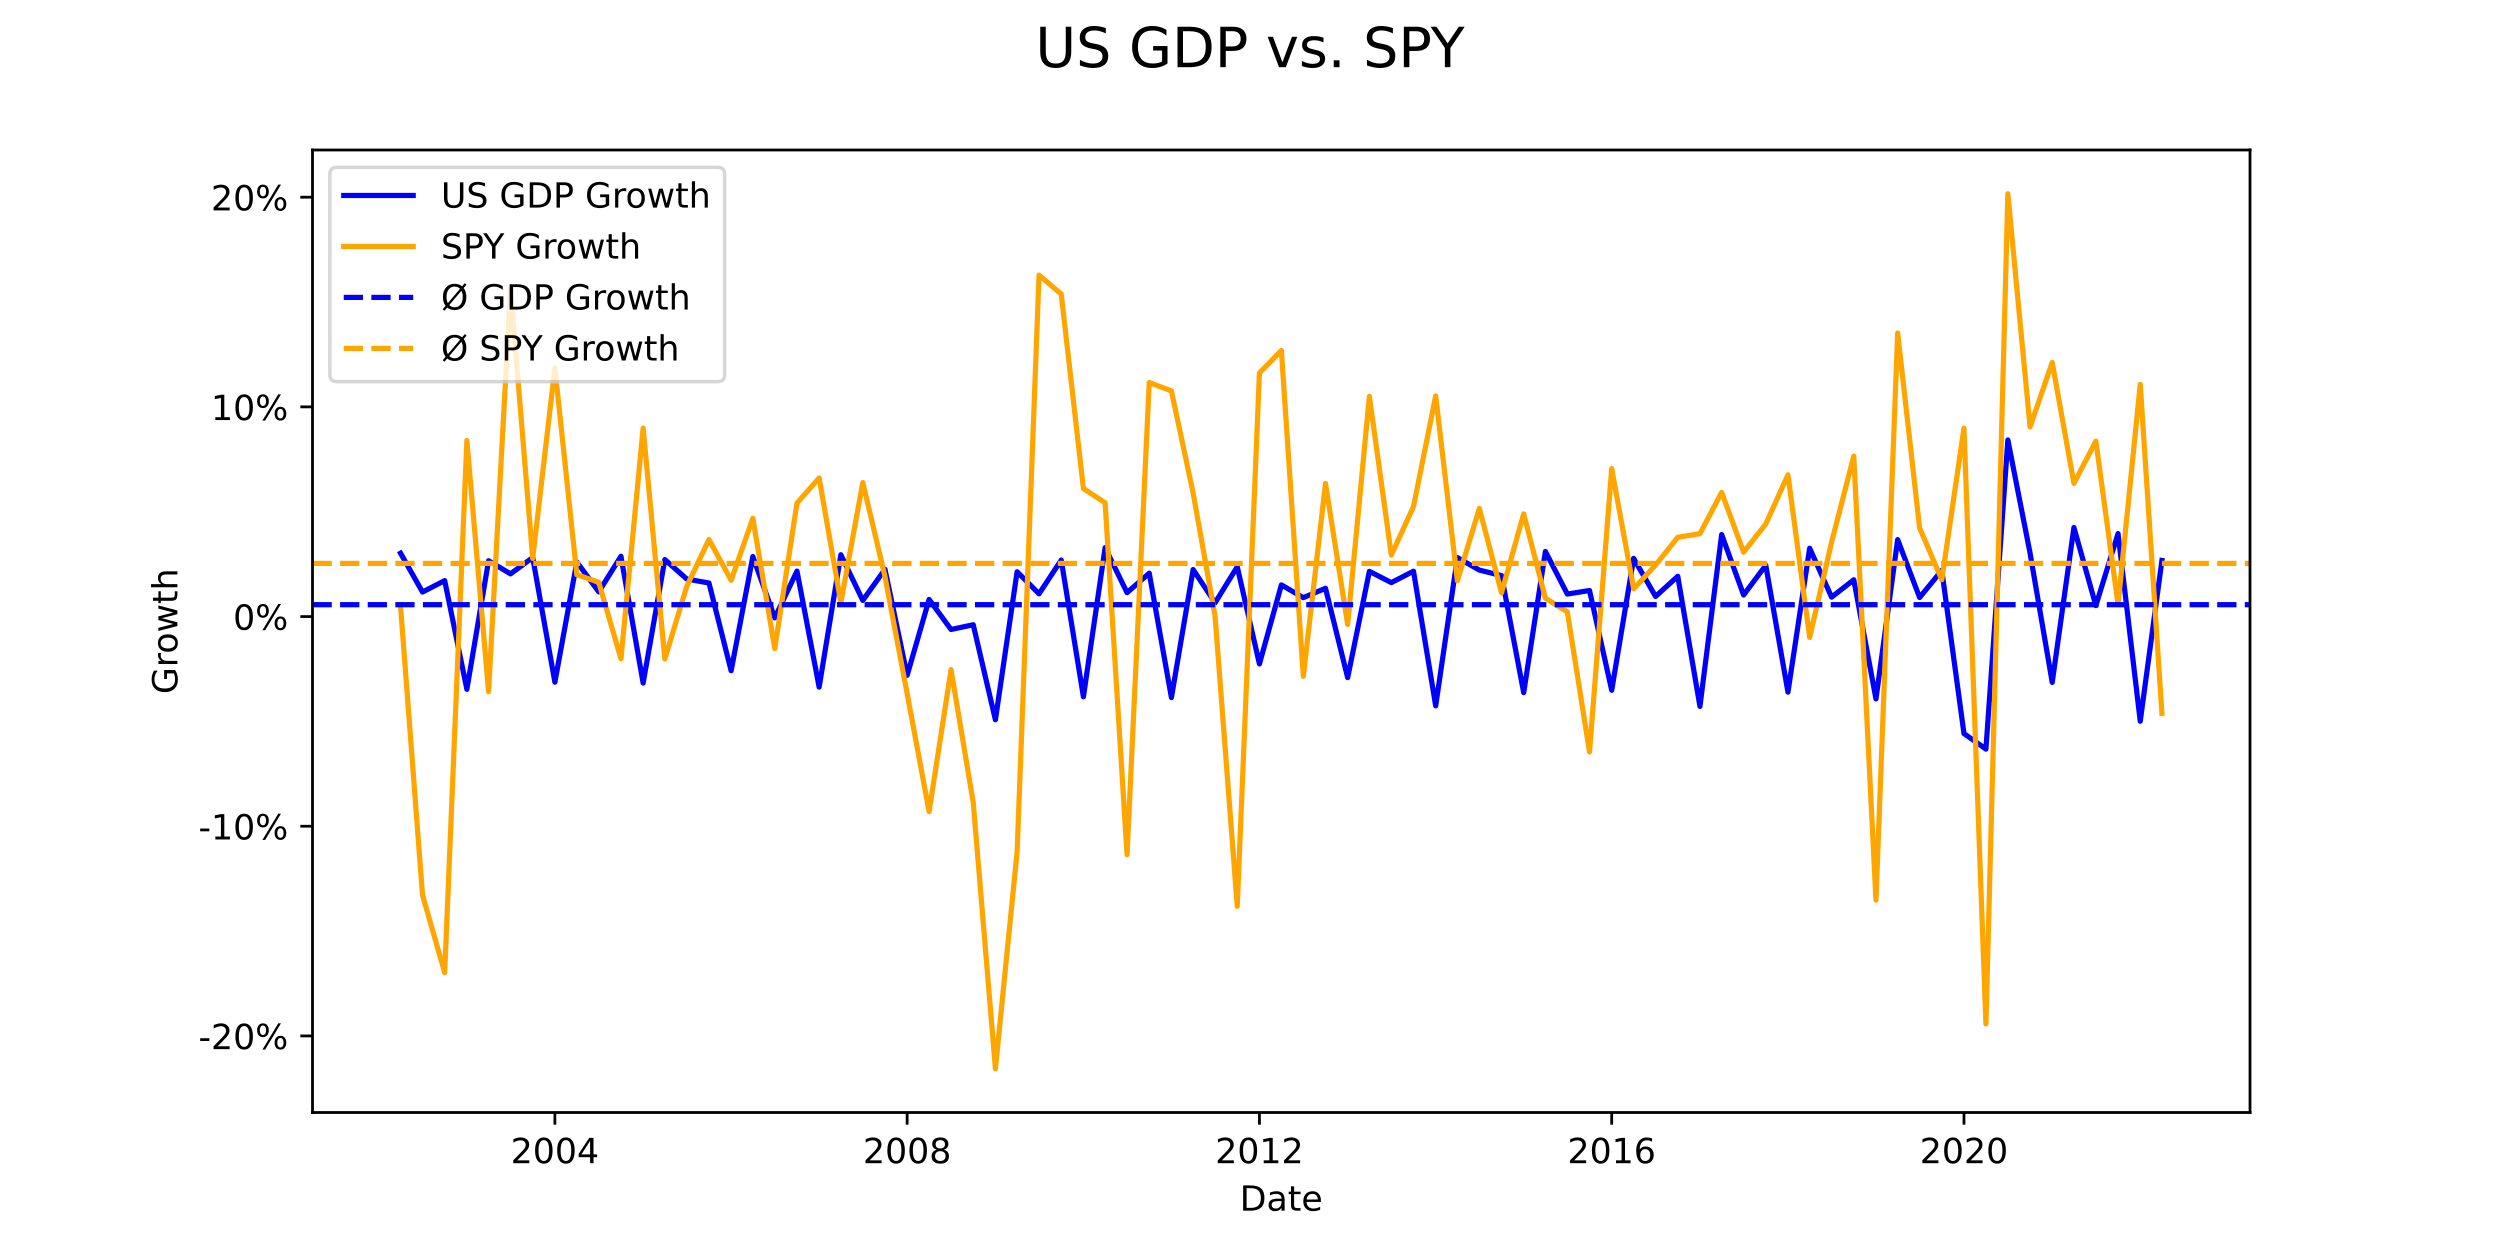
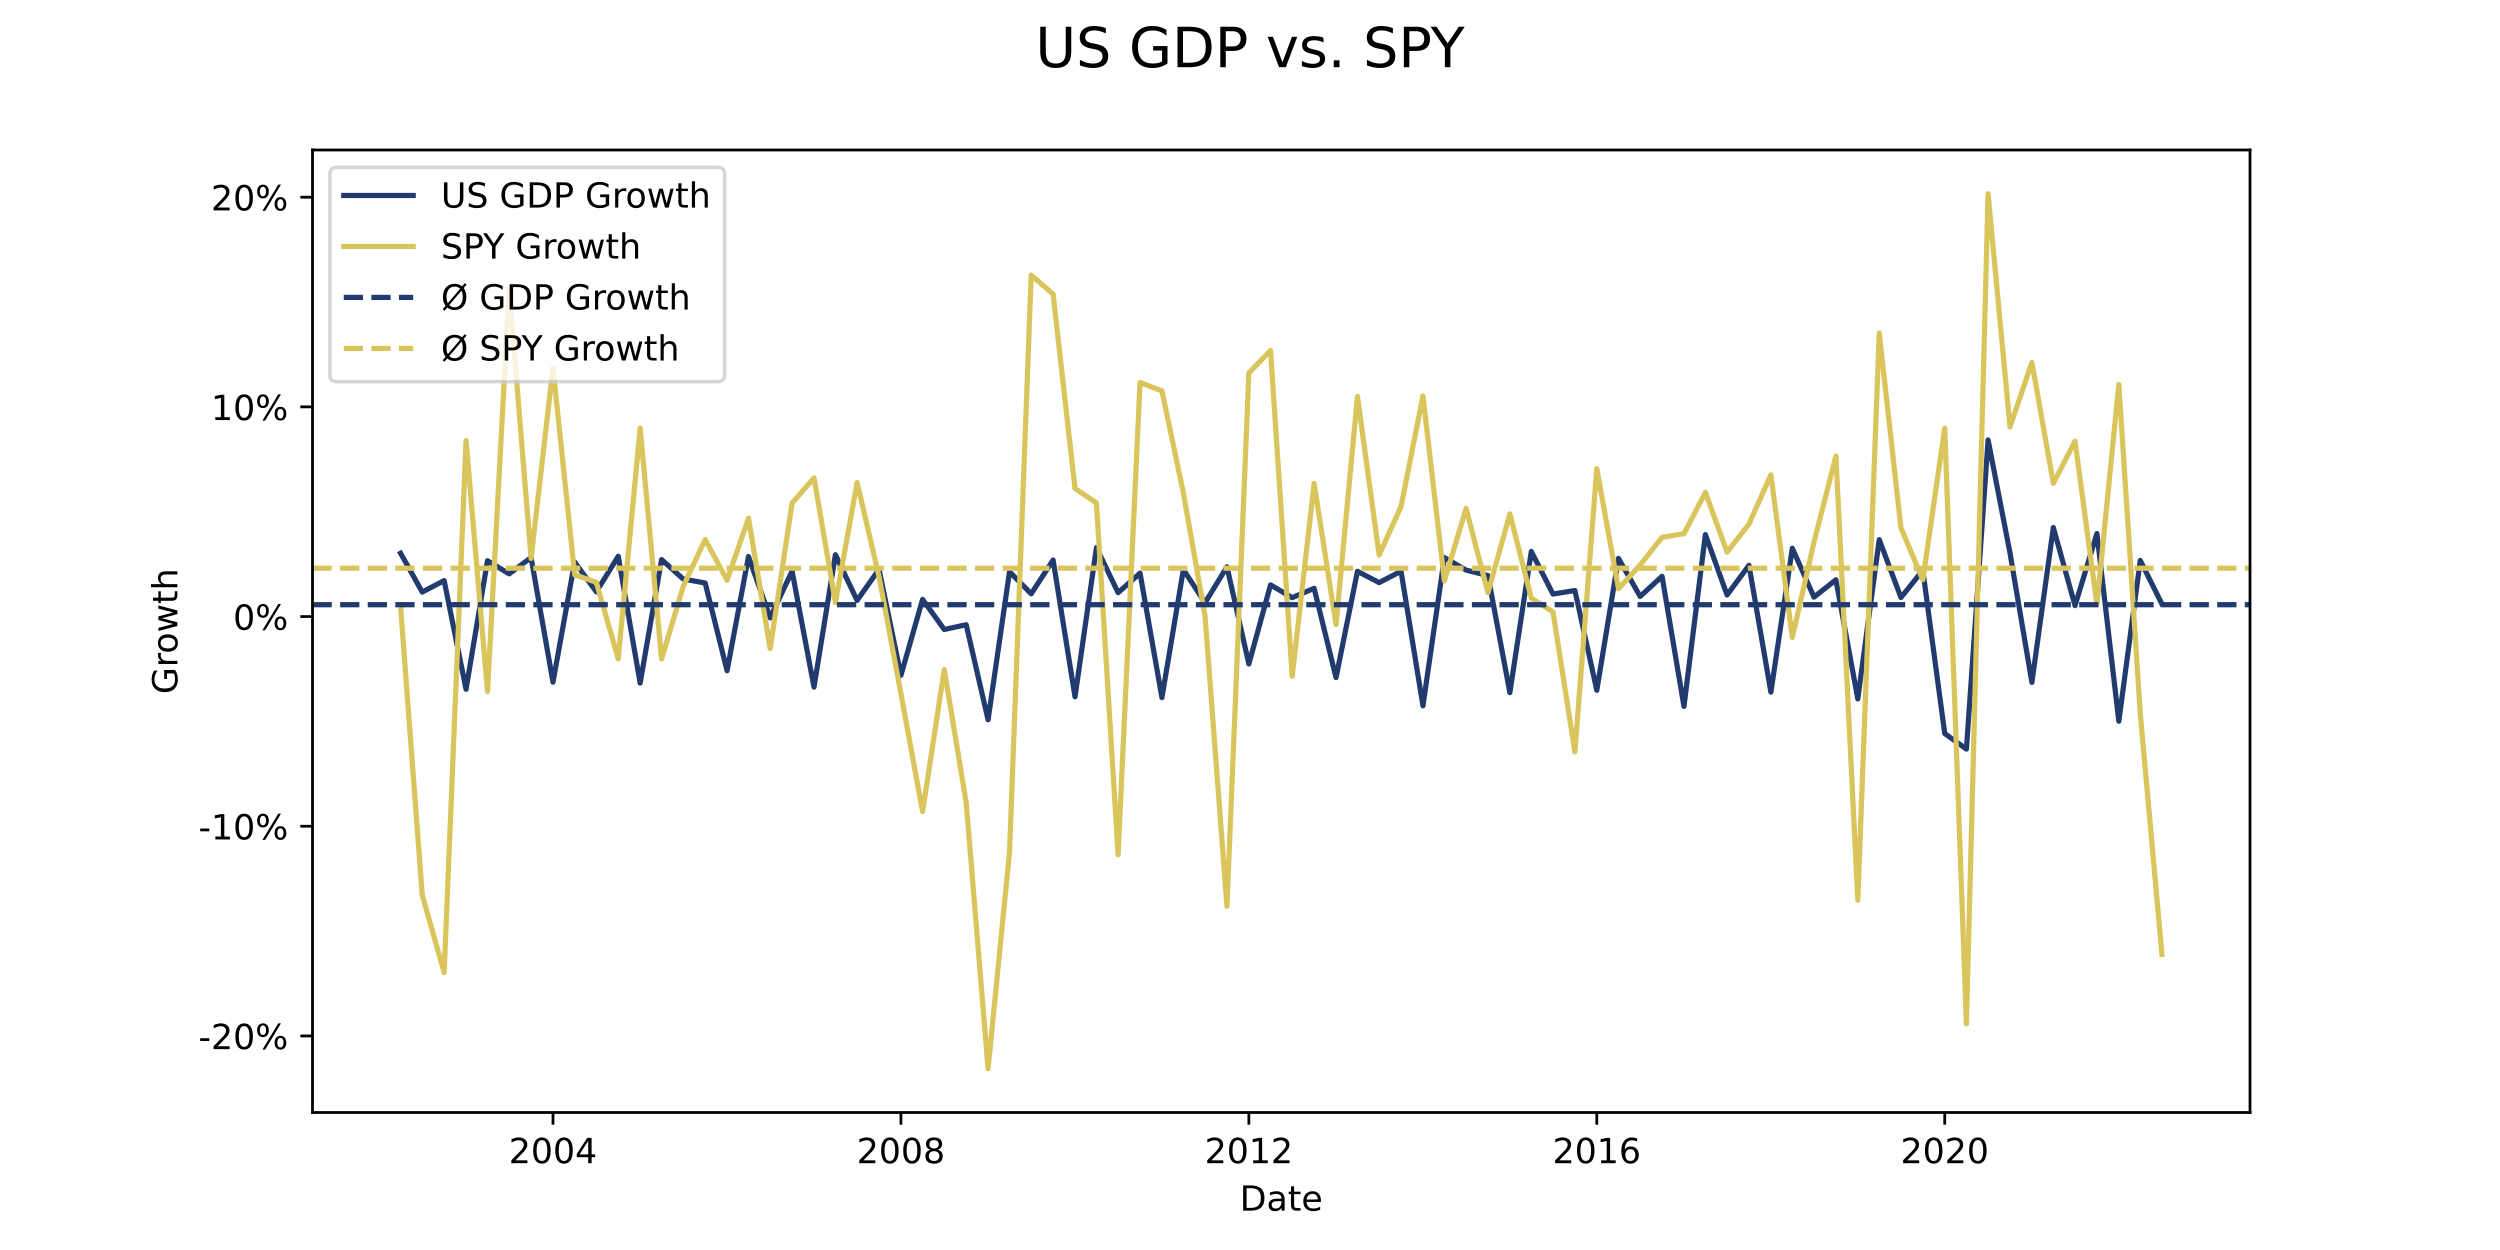
<svg xmlns="http://www.w3.org/2000/svg" xmlns:xlink="http://www.w3.org/1999/xlink" width="720pt" height="360pt" viewBox="0 0 720 360" version="1.1">
  <defs>
    <style type="text/css">*{stroke-linejoin: round; stroke-linecap: butt}</style>
  </defs>
  <g id="figure_1">
    <g id="patch_1">
      <path d="M 0 360  L 720 360  L 720 0  L 0 0  z " style="fill: #ffffff" />
    </g>
    <g id="axes_1">
      <g id="patch_2">
        <path d="M 90 320.4  L 648 320.4  L 648 43.2  L 90 43.2  z " style="fill: #ffffff" />
      </g>
      <g id="matplotlib.axis_1">
        <g id="xtick_1">
          <g id="line2d_1">
            <defs>
-               <path id="m3e62ca839e" d="M 0 0  L 0 3.5  " style="stroke: #000000; stroke-width: 0.8" />
-             </defs>
-             <g>
-               <use xlink:href="#m3e62ca839e" x="159.806" y="320.4" style="stroke: #000000; stroke-width: 0.8" />
+               <path id="m0d37567b00" d="M 0 0  L 0 3.5  " style="stroke: #000000; stroke-width: 0.8" />
+             </defs>
+             <g>
+               <use xlink:href="#m0d37567b00" x="159.26" y="320.4" style="stroke: #000000; stroke-width: 0.8" />
            </g>
          </g>
          <g id="text_1">
-             <g transform="translate(147.0814 334.9984)scale(0.1 -0.1)">
+             <g transform="translate(146.5346 334.9984) scale(0.1 -0.1)">
              <defs>
                <path id="DejaVuSans-32" d="M 1228 531  L 3431 531  L 3431 0  L 469 0  L 469 531  Q 828 903 1448 1529  Q 2069 2156 2228 2338  Q 2531 2678 2651 2914  Q 2772 3150 2772 3378  Q 2772 3750 2511 3984  Q 2250 4219 1831 4219  Q 1534 4219 1204 4116  Q 875 4013 500 3803  L 500 4441  Q 881 4594 1212 4672  Q 1544 4750 1819 4750  Q 2544 4750 2975 4387  Q 3406 4025 3406 3419  Q 3406 3131 3298 2873  Q 3191 2616 2906 2266  Q 2828 2175 2409 1742  Q 1991 1309 1228 531  z " transform="scale(0.015625)" />
                <path id="DejaVuSans-30" d="M 2034 4250  Q 1547 4250 1301 3770  Q 1056 3291 1056 2328  Q 1056 1369 1301 889  Q 1547 409 2034 409  Q 2525 409 2770 889  Q 3016 1369 3016 2328  Q 3016 3291 2770 3770  Q 2525 4250 2034 4250  z M 2034 4750  Q 2819 4750 3233 4129  Q 3647 3509 3647 2328  Q 3647 1150 3233 529  Q 2819 -91 2034 -91  Q 1250 -91 836 529  Q 422 1150 422 2328  Q 422 3509 836 4129  Q 1250 4750 2034 4750  z " transform="scale(0.015625)" />
                <path id="DejaVuSans-34" d="M 2419 4116  L 825 1625  L 2419 1625  L 2419 4116  z M 2253 4666  L 3047 4666  L 3047 1625  L 3713 1625  L 3713 1100  L 3047 1100  L 3047 0  L 2419 0  L 2419 1100  L 313 1100  L 313 1709  L 2253 4666  z " transform="scale(0.015625)" />
              </defs>
              <use xlink:href="#DejaVuSans-32" />
              <use xlink:href="#DejaVuSans-30" x="63.623" />
              <use xlink:href="#DejaVuSans-30" x="127.246" />
              <use xlink:href="#DejaVuSans-34" x="190.869" />
            </g>
          </g>
        </g>
        <g id="xtick_2">
          <g id="line2d_2">
            <g>
-               <use xlink:href="#m3e62ca839e" x="261.261" y="320.4" style="stroke: #000000; stroke-width: 0.8" />
+               <use xlink:href="#m0d37567b00" x="259.466" y="320.4" style="stroke: #000000; stroke-width: 0.8" />
            </g>
          </g>
          <g id="text_2">
-             <g transform="translate(248.536 334.9984)scale(0.1 -0.1)">
+             <g transform="translate(246.7409 334.9984) scale(0.1 -0.1)">
              <defs>
                <path id="DejaVuSans-38" d="M 2034 2216  Q 1584 2216 1326 1975  Q 1069 1734 1069 1313  Q 1069 891 1326 650  Q 1584 409 2034 409  Q 2484 409 2743 651  Q 3003 894 3003 1313  Q 3003 1734 2745 1975  Q 2488 2216 2034 2216  z M 1403 2484  Q 997 2584 770 2862  Q 544 3141 544 3541  Q 544 4100 942 4425  Q 1341 4750 2034 4750  Q 2731 4750 3128 4425  Q 3525 4100 3525 3541  Q 3525 3141 3298 2862  Q 3072 2584 2669 2484  Q 3125 2378 3379 2068  Q 3634 1759 3634 1313  Q 3634 634 3220 271  Q 2806 -91 2034 -91  Q 1263 -91 848 271  Q 434 634 434 1313  Q 434 1759 690 2068  Q 947 2378 1403 2484  z M 1172 3481  Q 1172 3119 1398 2916  Q 1625 2713 2034 2713  Q 2441 2713 2670 2916  Q 2900 3119 2900 3481  Q 2900 3844 2670 4047  Q 2441 4250 2034 4250  Q 1625 4250 1398 4047  Q 1172 3844 1172 3481  z " transform="scale(0.015625)" />
              </defs>
              <use xlink:href="#DejaVuSans-32" />
              <use xlink:href="#DejaVuSans-30" x="63.623" />
              <use xlink:href="#DejaVuSans-30" x="127.246" />
              <use xlink:href="#DejaVuSans-38" x="190.869" />
            </g>
          </g>
        </g>
        <g id="xtick_3">
          <g id="line2d_3">
            <g>
-               <use xlink:href="#m3e62ca839e" x="362.716" y="320.4" style="stroke: #000000; stroke-width: 0.8" />
+               <use xlink:href="#m0d37567b00" x="359.672" y="320.4" style="stroke: #000000; stroke-width: 0.8" />
            </g>
          </g>
          <g id="text_3">
-             <g transform="translate(349.9905 334.9984)scale(0.1 -0.1)">
+             <g transform="translate(346.9471 334.9984) scale(0.1 -0.1)">
              <defs>
                <path id="DejaVuSans-31" d="M 794 531  L 1825 531  L 1825 4091  L 703 3866  L 703 4441  L 1819 4666  L 2450 4666  L 2450 531  L 3481 531  L 3481 0  L 794 0  L 794 531  z " transform="scale(0.015625)" />
              </defs>
              <use xlink:href="#DejaVuSans-32" />
              <use xlink:href="#DejaVuSans-30" x="63.623" />
              <use xlink:href="#DejaVuSans-31" x="127.246" />
              <use xlink:href="#DejaVuSans-32" x="190.869" />
            </g>
          </g>
        </g>
        <g id="xtick_4">
          <g id="line2d_4">
            <g>
-               <use xlink:href="#m3e62ca839e" x="464.17" y="320.4" style="stroke: #000000; stroke-width: 0.8" />
+               <use xlink:href="#m0d37567b00" x="459.878" y="320.4" style="stroke: #000000; stroke-width: 0.8" />
            </g>
          </g>
          <g id="text_4">
-             <g transform="translate(451.4451 334.9984)scale(0.1 -0.1)">
+             <g transform="translate(447.1534 334.9984) scale(0.1 -0.1)">
              <defs>
                <path id="DejaVuSans-36" d="M 2113 2584  Q 1688 2584 1439 2293  Q 1191 2003 1191 1497  Q 1191 994 1439 701  Q 1688 409 2113 409  Q 2538 409 2786 701  Q 3034 994 3034 1497  Q 3034 2003 2786 2293  Q 2538 2584 2113 2584  z M 3366 4563  L 3366 3988  Q 3128 4100 2886 4159  Q 2644 4219 2406 4219  Q 1781 4219 1451 3797  Q 1122 3375 1075 2522  Q 1259 2794 1537 2939  Q 1816 3084 2150 3084  Q 2853 3084 3261 2657  Q 3669 2231 3669 1497  Q 3669 778 3244 343  Q 2819 -91 2113 -91  Q 1303 -91 875 529  Q 447 1150 447 2328  Q 447 3434 972 4092  Q 1497 4750 2381 4750  Q 2619 4750 2861 4703  Q 3103 4656 3366 4563  z " transform="scale(0.015625)" />
              </defs>
              <use xlink:href="#DejaVuSans-32" />
              <use xlink:href="#DejaVuSans-30" x="63.623" />
              <use xlink:href="#DejaVuSans-31" x="127.246" />
              <use xlink:href="#DejaVuSans-36" x="190.869" />
            </g>
          </g>
        </g>
        <g id="xtick_5">
          <g id="line2d_5">
            <g>
-               <use xlink:href="#m3e62ca839e" x="565.625" y="320.4" style="stroke: #000000; stroke-width: 0.8" />
+               <use xlink:href="#m0d37567b00" x="560.085" y="320.4" style="stroke: #000000; stroke-width: 0.8" />
            </g>
          </g>
          <g id="text_5">
-             <g transform="translate(552.8996 334.9984)scale(0.1 -0.1)">
+             <g transform="translate(547.3596 334.9984) scale(0.1 -0.1)">
              <use xlink:href="#DejaVuSans-32" />
              <use xlink:href="#DejaVuSans-30" x="63.623" />
              <use xlink:href="#DejaVuSans-32" x="127.246" />
              <use xlink:href="#DejaVuSans-30" x="190.869" />
            </g>
          </g>
        </g>
        <g id="text_6">
-           <g transform="translate(357.0492 348.6766)scale(0.1 -0.1)">
+           <g transform="translate(357.0492 348.6766) scale(0.1 -0.1)">
            <defs>
              <path id="DejaVuSans-44" d="M 1259 4147  L 1259 519  L 2022 519  Q 2988 519 3436 956  Q 3884 1394 3884 2338  Q 3884 3275 3436 3711  Q 2988 4147 2022 4147  L 1259 4147  z M 628 4666  L 1925 4666  Q 3281 4666 3915 4102  Q 4550 3538 4550 2338  Q 4550 1131 3912 565  Q 3275 0 1925 0  L 628 0  L 628 4666  z " transform="scale(0.015625)" />
              <path id="DejaVuSans-61" d="M 2194 1759  Q 1497 1759 1228 1600  Q 959 1441 959 1056  Q 959 750 1161 570  Q 1363 391 1709 391  Q 2188 391 2477 730  Q 2766 1069 2766 1631  L 2766 1759  L 2194 1759  z M 3341 1997  L 3341 0  L 2766 0  L 2766 531  Q 2569 213 2275 61  Q 1981 -91 1556 -91  Q 1019 -91 701 211  Q 384 513 384 1019  Q 384 1609 779 1909  Q 1175 2209 1959 2209  L 2766 2209  L 2766 2266  Q 2766 2663 2505 2880  Q 2244 3097 1772 3097  Q 1472 3097 1187 3025  Q 903 2953 641 2809  L 641 3341  Q 956 3463 1253 3523  Q 1550 3584 1831 3584  Q 2591 3584 2966 3190  Q 3341 2797 3341 1997  z " transform="scale(0.015625)" />
              <path id="DejaVuSans-74" d="M 1172 4494  L 1172 3500  L 2356 3500  L 2356 3053  L 1172 3053  L 1172 1153  Q 1172 725 1289 603  Q 1406 481 1766 481  L 2356 481  L 2356 0  L 1766 0  Q 1100 0 847 248  Q 594 497 594 1153  L 594 3053  L 172 3053  L 172 3500  L 594 3500  L 594 4494  L 1172 4494  z " transform="scale(0.015625)" />
              <path id="DejaVuSans-65" d="M 3597 1894  L 3597 1613  L 953 1613  Q 991 1019 1311 708  Q 1631 397 2203 397  Q 2534 397 2845 478  Q 3156 559 3463 722  L 3463 178  Q 3153 47 2828 -22  Q 2503 -91 2169 -91  Q 1331 -91 842 396  Q 353 884 353 1716  Q 353 2575 817 3079  Q 1281 3584 2069 3584  Q 2775 3584 3186 3129  Q 3597 2675 3597 1894  z M 3022 2063  Q 3016 2534 2758 2815  Q 2500 3097 2075 3097  Q 1594 3097 1305 2825  Q 1016 2553 972 2059  L 3022 2063  z " transform="scale(0.015625)" />
            </defs>
            <use xlink:href="#DejaVuSans-44" />
            <use xlink:href="#DejaVuSans-61" x="77.002" />
            <use xlink:href="#DejaVuSans-74" x="138.281" />
            <use xlink:href="#DejaVuSans-65" x="177.49" />
          </g>
        </g>
      </g>
      <g id="matplotlib.axis_2">
        <g id="ytick_1">
          <g id="line2d_6">
            <defs>
-               <path id="m38d4479304" d="M 0 0  L -3.5 0  " style="stroke: #000000; stroke-width: 0.8" />
-             </defs>
-             <g>
-               <use xlink:href="#m38d4479304" x="90" y="298.345" style="stroke: #000000; stroke-width: 0.8" />
+               <path id="m754823e26a" d="M 0 0  L -3.5 0  " style="stroke: #000000; stroke-width: 0.8" />
+             </defs>
+             <g>
+               <use xlink:href="#m754823e26a" x="90" y="298.345" style="stroke: #000000; stroke-width: 0.8" />
            </g>
          </g>
          <g id="text_7">
-             <g transform="translate(57.16562 302.1447)scale(0.1 -0.1)">
+             <g transform="translate(57.16562 302.1447) scale(0.1 -0.1)">
              <defs>
                <path id="DejaVuSans-2d" d="M 313 2009  L 1997 2009  L 1997 1497  L 313 1497  L 313 2009  z " transform="scale(0.015625)" />
                <path id="DejaVuSans-25" d="M 4653 2053  Q 4381 2053 4226 1822  Q 4072 1591 4072 1178  Q 4072 772 4226 539  Q 4381 306 4653 306  Q 4919 306 5073 539  Q 5228 772 5228 1178  Q 5228 1588 5073 1820  Q 4919 2053 4653 2053  z M 4653 2450  Q 5147 2450 5437 2106  Q 5728 1763 5728 1178  Q 5728 594 5436 251  Q 5144 -91 4653 -91  Q 4153 -91 3862 251  Q 3572 594 3572 1178  Q 3572 1766 3864 2108  Q 4156 2450 4653 2450  z M 1428 4353  Q 1159 4353 1004 4120  Q 850 3888 850 3481  Q 850 3069 1003 2837  Q 1156 2606 1428 2606  Q 1700 2606 1854 2837  Q 2009 3069 2009 3481  Q 2009 3884 1853 4118  Q 1697 4353 1428 4353  z M 4250 4750  L 4750 4750  L 1831 -91  L 1331 -91  L 4250 4750  z M 1428 4750  Q 1922 4750 2215 4408  Q 2509 4066 2509 3481  Q 2509 2891 2217 2550  Q 1925 2209 1428 2209  Q 931 2209 642 2551  Q 353 2894 353 3481  Q 353 4063 643 4406  Q 934 4750 1428 4750  z " transform="scale(0.015625)" />
              </defs>
              <use xlink:href="#DejaVuSans-2d" />
              <use xlink:href="#DejaVuSans-32" x="36.084" />
              <use xlink:href="#DejaVuSans-30" x="99.707" />
              <use xlink:href="#DejaVuSans-25" x="163.33" />
            </g>
          </g>
        </g>
        <g id="ytick_2">
          <g id="line2d_7">
            <g>
-               <use xlink:href="#m38d4479304" x="90" y="237.958" style="stroke: #000000; stroke-width: 0.8" />
+               <use xlink:href="#m754823e26a" x="90" y="237.958" style="stroke: #000000; stroke-width: 0.8" />
            </g>
          </g>
          <g id="text_8">
-             <g transform="translate(57.16562 241.7572)scale(0.1 -0.1)">
+             <g transform="translate(57.16562 241.7572) scale(0.1 -0.1)">
              <use xlink:href="#DejaVuSans-2d" />
              <use xlink:href="#DejaVuSans-31" x="36.084" />
              <use xlink:href="#DejaVuSans-30" x="99.707" />
              <use xlink:href="#DejaVuSans-25" x="163.33" />
            </g>
          </g>
        </g>
        <g id="ytick_3">
          <g id="line2d_8">
            <g>
-               <use xlink:href="#m38d4479304" x="90" y="177.571" style="stroke: #000000; stroke-width: 0.8" />
+               <use xlink:href="#m754823e26a" x="90" y="177.571" style="stroke: #000000; stroke-width: 0.8" />
            </g>
          </g>
          <g id="text_9">
-             <g transform="translate(67.13594 181.3698)scale(0.1 -0.1)">
+             <g transform="translate(67.13594 181.3698) scale(0.1 -0.1)">
              <use xlink:href="#DejaVuSans-30" />
              <use xlink:href="#DejaVuSans-25" x="63.623" />
            </g>
          </g>
        </g>
        <g id="ytick_4">
          <g id="line2d_9">
            <g>
-               <use xlink:href="#m38d4479304" x="90" y="117.183" style="stroke: #000000; stroke-width: 0.8" />
+               <use xlink:href="#m754823e26a" x="90" y="117.183" style="stroke: #000000; stroke-width: 0.8" />
            </g>
          </g>
          <g id="text_10">
-             <g transform="translate(60.77344 120.9824)scale(0.1 -0.1)">
+             <g transform="translate(60.77344 120.9823) scale(0.1 -0.1)">
              <use xlink:href="#DejaVuSans-31" />
              <use xlink:href="#DejaVuSans-30" x="63.623" />
              <use xlink:href="#DejaVuSans-25" x="127.246" />
            </g>
          </g>
        </g>
        <g id="ytick_5">
          <g id="line2d_10">
            <g>
-               <use xlink:href="#m38d4479304" x="90" y="56.796" style="stroke: #000000; stroke-width: 0.8" />
+               <use xlink:href="#m754823e26a" x="90" y="56.796" style="stroke: #000000; stroke-width: 0.8" />
            </g>
          </g>
          <g id="text_11">
-             <g transform="translate(60.77344 60.59494)scale(0.1 -0.1)">
+             <g transform="translate(60.77344 60.59487) scale(0.1 -0.1)">
              <use xlink:href="#DejaVuSans-32" />
              <use xlink:href="#DejaVuSans-30" x="63.623" />
              <use xlink:href="#DejaVuSans-25" x="127.246" />
            </g>
          </g>
        </g>
        <g id="text_12">
-           <g transform="translate(51.08594 199.8945)rotate(-90)scale(0.1 -0.1)">
+           <g transform="translate(51.08594 199.8945) rotate(-90) scale(0.1 -0.1)">
            <defs>
              <path id="DejaVuSans-47" d="M 3809 666  L 3809 1919  L 2778 1919  L 2778 2438  L 4434 2438  L 4434 434  Q 4069 175 3628 42  Q 3188 -91 2688 -91  Q 1594 -91 976 548  Q 359 1188 359 2328  Q 359 3472 976 4111  Q 1594 4750 2688 4750  Q 3144 4750 3555 4637  Q 3966 4525 4313 4306  L 4313 3634  Q 3963 3931 3569 4081  Q 3175 4231 2741 4231  Q 1884 4231 1454 3753  Q 1025 3275 1025 2328  Q 1025 1384 1454 906  Q 1884 428 2741 428  Q 3075 428 3337 486  Q 3600 544 3809 666  z " transform="scale(0.015625)" />
              <path id="DejaVuSans-72" d="M 2631 2963  Q 2534 3019 2420 3045  Q 2306 3072 2169 3072  Q 1681 3072 1420 2755  Q 1159 2438 1159 1844  L 1159 0  L 581 0  L 581 3500  L 1159 3500  L 1159 2956  Q 1341 3275 1631 3429  Q 1922 3584 2338 3584  Q 2397 3584 2469 3576  Q 2541 3569 2628 3553  L 2631 2963  z " transform="scale(0.015625)" />
              <path id="DejaVuSans-6f" d="M 1959 3097  Q 1497 3097 1228 2736  Q 959 2375 959 1747  Q 959 1119 1226 758  Q 1494 397 1959 397  Q 2419 397 2687 759  Q 2956 1122 2956 1747  Q 2956 2369 2687 2733  Q 2419 3097 1959 3097  z M 1959 3584  Q 2709 3584 3137 3096  Q 3566 2609 3566 1747  Q 3566 888 3137 398  Q 2709 -91 1959 -91  Q 1206 -91 779 398  Q 353 888 353 1747  Q 353 2609 779 3096  Q 1206 3584 1959 3584  z " transform="scale(0.015625)" />
              <path id="DejaVuSans-77" d="M 269 3500  L 844 3500  L 1563 769  L 2278 3500  L 2956 3500  L 3675 769  L 4391 3500  L 4966 3500  L 4050 0  L 3372 0  L 2619 2869  L 1863 0  L 1184 0  L 269 3500  z " transform="scale(0.015625)" />
              <path id="DejaVuSans-68" d="M 3513 2113  L 3513 0  L 2938 0  L 2938 2094  Q 2938 2591 2744 2837  Q 2550 3084 2163 3084  Q 1697 3084 1428 2787  Q 1159 2491 1159 1978  L 1159 0  L 581 0  L 581 4863  L 1159 4863  L 1159 2956  Q 1366 3272 1645 3428  Q 1925 3584 2291 3584  Q 2894 3584 3203 3211  Q 3513 2838 3513 2113  z " transform="scale(0.015625)" />
            </defs>
            <use xlink:href="#DejaVuSans-47" />
            <use xlink:href="#DejaVuSans-72" x="77.49" />
            <use xlink:href="#DejaVuSans-6f" x="116.354" />
            <use xlink:href="#DejaVuSans-77" x="177.535" />
            <use xlink:href="#DejaVuSans-74" x="259.322" />
            <use xlink:href="#DejaVuSans-68" x="298.531" />
          </g>
        </g>
      </g>
      <g id="line2d_11">
-         <path d="M 115.364 159.321  L 121.683 170.511  L 128.071 167.215  L 134.46 198.513  L 140.71 161.495  L 147.029 165.272  L 153.418 160.579  L 159.806 196.46  L 166.126 161.857  L 172.445 170.451  L 178.833 160.209  L 185.222 196.718  L 191.472 161.163  L 197.791 166.761  L 204.18 167.902  L 210.568 193.161  L 216.818 160.289  L 223.137 177.943  L 229.526 164.472  L 235.915 197.88  L 242.164 159.766  L 248.484 172.918  L 254.872 163.954  L 261.261 194.493  L 267.58 172.637  L 273.899 181.294  L 280.288 179.925  L 286.677 207.291  L 292.926 164.672  L 299.246 171.015  L 305.634 161.294  L 312.023 200.668  L 318.273 157.717  L 324.592 170.684  L 330.981 165.076  L 337.369 200.9  L 343.619 164.036  L 349.938 173.61  L 356.327 163.233  L 362.716 191.214  L 369.035 168.454  L 375.354 172.125  L 381.743 169.43  L 388.131 195.154  L 394.381 164.549  L 400.7 167.785  L 407.089 164.517  L 413.478 203.272  L 419.727 160.585  L 426.046 164.181  L 432.435 165.774  L 438.824 199.466  L 445.074 158.824  L 451.393 171.083  L 457.781 170.064  L 464.17 198.795  L 470.489 160.817  L 476.808 171.772  L 483.197 165.971  L 489.586 203.438  L 495.836 153.964  L 502.155 171.352  L 508.543 162.806  L 514.932 199.327  L 521.182 157.892  L 527.501 171.973  L 533.89 166.979  L 540.278 201.278  L 546.528 155.415  L 552.847 172.083  L 559.236 164.253  L 565.625 211.267  L 571.944 215.739  L 578.263 126.709  L 584.652 159.259  L 591.04 196.525  L 597.29 151.929  L 603.609 174.414  L 609.998 153.674  L 616.387 207.711  L 622.636 161.411  " clip-path="url(#p2b30953c23)" style="fill: none; stroke: #0000ff; stroke-width: 1.5; stroke-linecap: square" />
+         <path d="M 115.364 159.321  L 121.605 170.51  L 127.915 167.214  L 134.225 198.513  L 140.398 161.495  L 146.64 165.272  L 152.95 160.579  L 159.26 196.46  L 165.501 161.857  L 171.743 170.451  L 178.053 160.209  L 184.363 196.718  L 190.535 161.163  L 196.777 166.761  L 203.087 167.902  L 209.397 193.161  L 215.57 160.289  L 221.811 177.943  L 228.121 164.472  L 234.431 197.88  L 240.604 159.766  L 246.846 172.918  L 253.156 163.954  L 259.466 194.493  L 265.707 172.637  L 271.949 181.294  L 278.259 179.925  L 284.569 207.291  L 290.742 164.672  L 296.983 171.015  L 303.293 161.294  L 309.603 200.668  L 315.776 157.717  L 322.018 170.684  L 328.328 165.076  L 334.638 200.9  L 340.811 164.036  L 347.052 173.61  L 353.362 163.233  L 359.672 191.214  L 365.914 168.454  L 372.155 172.125  L 378.465 169.43  L 384.775 195.154  L 390.948 164.549  L 397.189 167.785  L 403.499 164.517  L 409.81 203.272  L 415.982 160.585  L 422.224 164.181  L 428.534 165.774  L 434.844 199.466  L 441.017 158.824  L 447.258 171.083  L 453.568 170.064  L 459.878 198.795  L 466.12 160.816  L 472.361 171.772  L 478.671 165.971  L 484.981 203.438  L 491.154 153.964  L 497.396 171.352  L 503.706 162.806  L 510.016 199.327  L 516.189 157.892  L 522.43 171.973  L 528.74 166.979  L 535.05 201.278  L 541.223 155.415  L 547.465 172.082  L 553.775 164.253  L 560.085 211.267  L 566.326 215.739  L 572.568 126.709  L 578.878 159.259  L 585.188 196.525  L 591.36 151.929  L 597.602 174.414  L 603.912 153.674  L 610.222 207.711  L 616.395 161.411  L 622.636 173.955  " clip-path="url(#pdca5f46b16)" style="fill: none; stroke: #213b6e; stroke-width: 1.5; stroke-linecap: square" />
      </g>
      <g id="line2d_12">
-         <path d="M 115.364 174.691  L 121.683 257.762  L 128.071 280.109  L 134.46 126.867  L 140.71 199.166  L 147.029 83.193  L 153.418 160.834  L 159.806 105.935  L 166.126 165.513  L 172.445 167.709  L 178.833 189.734  L 185.222 123.301  L 191.472 189.787  L 197.791 168.874  L 204.18 155.379  L 210.568 167.107  L 216.818 149.265  L 223.137 186.793  L 229.526 144.898  L 235.915 137.659  L 242.164 173.541  L 248.484 138.981  L 254.872 166.043  L 261.261 199.752  L 267.58 233.735  L 273.899 192.85  L 280.288 231.099  L 286.677 307.8  L 292.926 245.412  L 299.246 79.246  L 305.634 84.688  L 312.023 140.701  L 318.273 144.816  L 324.592 246.16  L 330.981 110.169  L 337.369 112.594  L 343.619 141.966  L 349.938 177.425  L 356.327 261.025  L 362.716 107.417  L 369.035 100.938  L 375.354 194.775  L 381.743 139.238  L 388.131 179.839  L 394.381 114.145  L 400.7 159.855  L 407.089 145.895  L 413.478 114.034  L 419.727 167.277  L 426.046 146.424  L 432.435 170.715  L 438.824 147.995  L 445.074 172.273  L 451.393 176.207  L 457.781 216.54  L 464.17 134.973  L 470.489 169.557  L 476.808 162.721  L 483.197 154.748  L 489.586 153.7  L 495.836 141.809  L 502.155 159.027  L 508.543 150.911  L 514.932 136.749  L 521.182 183.584  L 527.501 156.116  L 533.89 131.366  L 540.278 259.223  L 546.528 95.905  L 552.847 152.032  L 559.236 166.963  L 565.625 123.311  L 571.944 294.883  L 578.263 55.8  L 584.652 122.96  L 591.04 104.378  L 597.29 139.21  L 603.609 127.062  L 609.998 174.088  L 616.387 110.72  L 622.636 205.456  " clip-path="url(#p2b30953c23)" style="fill: none; stroke: #ffa500; stroke-width: 1.5; stroke-linecap: square" />
+         <path d="M 115.364 174.691  L 121.605 257.762  L 127.915 280.109  L 134.225 126.868  L 140.398 199.165  L 146.64 83.193  L 152.95 160.835  L 159.26 105.934  L 165.501 165.513  L 171.743 167.708  L 178.053 189.735  L 184.363 123.301  L 190.535 189.787  L 196.777 168.873  L 203.087 155.379  L 209.397 167.107  L 215.57 149.264  L 221.811 186.793  L 228.121 144.898  L 234.431 137.658  L 240.604 173.541  L 246.846 138.981  L 253.156 166.043  L 259.466 199.752  L 265.707 233.735  L 271.949 192.85  L 278.259 231.099  L 284.569 307.8  L 290.742 245.413  L 296.983 79.246  L 303.293 84.688  L 309.603 140.701  L 315.776 144.815  L 322.018 246.161  L 328.328 110.169  L 334.638 112.594  L 340.811 141.966  L 347.052 177.425  L 353.362 261.025  L 359.672 107.417  L 365.914 100.938  L 372.155 194.775  L 378.465 139.238  L 384.775 179.839  L 390.948 114.145  L 397.189 159.855  L 403.499 145.895  L 409.81 114.034  L 415.982 167.277  L 422.224 146.424  L 428.534 170.715  L 434.844 147.994  L 441.017 172.273  L 447.258 176.207  L 453.568 216.54  L 459.878 134.973  L 466.12 169.557  L 472.361 162.721  L 478.671 154.748  L 484.981 153.7  L 491.154 141.809  L 497.396 159.027  L 503.706 150.911  L 510.016 136.749  L 516.189 183.584  L 522.43 156.116  L 528.74 131.365  L 535.05 259.223  L 541.223 95.905  L 547.465 152.031  L 553.775 166.963  L 560.085 123.311  L 566.326 294.883  L 572.568 55.8  L 578.878 122.959  L 585.188 104.378  L 591.36 139.21  L 597.602 127.062  L 603.912 174.088  L 610.222 110.72  L 616.395 205.455  L 622.636 274.861  " clip-path="url(#pdca5f46b16)" style="fill: none; stroke: #d9c55c; stroke-width: 1.5; stroke-linecap: square" />
      </g>
      <g id="line2d_13">
-         <path d="M 90 174.155  L 648 174.155  " clip-path="url(#p2b30953c23)" style="fill: none; stroke-dasharray: 5.55,2.4; stroke-dashoffset: 0; stroke: #0000ff; stroke-width: 1.5" />
+         <path d="M 90 174.153  L 648 174.153  " clip-path="url(#pdca5f46b16)" style="fill: none; stroke-dasharray: 5.55,2.4; stroke-dashoffset: 0; stroke: #213b6e; stroke-width: 1.5" />
      </g>
      <g id="line2d_14">
-         <path d="M 90 162.264  L 648 162.264  " clip-path="url(#p2b30953c23)" style="fill: none; stroke-dasharray: 5.55,2.4; stroke-dashoffset: 0; stroke: #ffa500; stroke-width: 1.5" />
+         <path d="M 90 163.637  L 648 163.637  " clip-path="url(#pdca5f46b16)" style="fill: none; stroke-dasharray: 5.55,2.4; stroke-dashoffset: 0; stroke: #d9c55c; stroke-width: 1.5" />
      </g>
      <g id="patch_3">
        <path d="M 90 320.4  L 90 43.2  " style="fill: none; stroke: #000000; stroke-width: 0.8; stroke-linejoin: miter; stroke-linecap: square" />
      </g>
      <g id="patch_4">
        <path d="M 648 320.4  L 648 43.2  " style="fill: none; stroke: #000000; stroke-width: 0.8; stroke-linejoin: miter; stroke-linecap: square" />
      </g>
      <g id="patch_5">
        <path d="M 90 320.4  L 648 320.4  " style="fill: none; stroke: #000000; stroke-width: 0.8; stroke-linejoin: miter; stroke-linecap: square" />
      </g>
      <g id="patch_6">
        <path d="M 90 43.2  L 648 43.2  " style="fill: none; stroke: #000000; stroke-width: 0.8; stroke-linejoin: miter; stroke-linecap: square" />
      </g>
      <g id="legend_1">
        <g id="patch_7">
          <path d="M 97 109.912  L 206.691 109.912  Q 208.691 109.912 208.691 107.912  L 208.691 50.2  Q 208.691 48.2 206.691 48.2  L 97 48.2  Q 95 48.2 95 50.2  L 95 107.912  Q 95 109.912 97 109.912  z " style="fill: #ffffff; opacity: 0.8; stroke: #cccccc; stroke-linejoin: miter" />
        </g>
        <g id="line2d_15">
-           <path d="M 99 56.298  L 109 56.298  L 119 56.298  " style="fill: none; stroke: #0000ff; stroke-width: 1.5; stroke-linecap: square" />
+           <path d="M 99 56.298  L 109 56.298  L 119 56.298  " style="fill: none; stroke: #213b6e; stroke-width: 1.5; stroke-linecap: square" />
        </g>
        <g id="text_13">
-           <g transform="translate(127 59.79844)scale(0.1 -0.1)">
+           <g transform="translate(127 59.79844) scale(0.1 -0.1)">
            <defs>
              <path id="DejaVuSans-55" d="M 556 4666  L 1191 4666  L 1191 1831  Q 1191 1081 1462 751  Q 1734 422 2344 422  Q 2950 422 3222 751  Q 3494 1081 3494 1831  L 3494 4666  L 4128 4666  L 4128 1753  Q 4128 841 3676 375  Q 3225 -91 2344 -91  Q 1459 -91 1007 375  Q 556 841 556 1753  L 556 4666  z " transform="scale(0.015625)" />
              <path id="DejaVuSans-53" d="M 3425 4513  L 3425 3897  Q 3066 4069 2747 4153  Q 2428 4238 2131 4238  Q 1616 4238 1336 4038  Q 1056 3838 1056 3469  Q 1056 3159 1242 3001  Q 1428 2844 1947 2747  L 2328 2669  Q 3034 2534 3370 2195  Q 3706 1856 3706 1288  Q 3706 609 3251 259  Q 2797 -91 1919 -91  Q 1588 -91 1214 -16  Q 841 59 441 206  L 441 856  Q 825 641 1194 531  Q 1563 422 1919 422  Q 2459 422 2753 634  Q 3047 847 3047 1241  Q 3047 1584 2836 1778  Q 2625 1972 2144 2069  L 1759 2144  Q 1053 2284 737 2584  Q 422 2884 422 3419  Q 422 4038 858 4394  Q 1294 4750 2059 4750  Q 2388 4750 2728 4690  Q 3069 4631 3425 4513  z " transform="scale(0.015625)" />
              <path id="DejaVuSans-20" transform="scale(0.015625)" />
              <path id="DejaVuSans-50" d="M 1259 4147  L 1259 2394  L 2053 2394  Q 2494 2394 2734 2622  Q 2975 2850 2975 3272  Q 2975 3691 2734 3919  Q 2494 4147 2053 4147  L 1259 4147  z M 628 4666  L 2053 4666  Q 2838 4666 3239 4311  Q 3641 3956 3641 3272  Q 3641 2581 3239 2228  Q 2838 1875 2053 1875  L 1259 1875  L 1259 0  L 628 0  L 628 4666  z " transform="scale(0.015625)" />
            </defs>
            <use xlink:href="#DejaVuSans-55" />
            <use xlink:href="#DejaVuSans-53" x="73.193" />
            <use xlink:href="#DejaVuSans-20" x="136.67" />
            <use xlink:href="#DejaVuSans-47" x="168.457" />
            <use xlink:href="#DejaVuSans-44" x="245.947" />
            <use xlink:href="#DejaVuSans-50" x="322.949" />
            <use xlink:href="#DejaVuSans-20" x="383.252" />
            <use xlink:href="#DejaVuSans-47" x="415.039" />
            <use xlink:href="#DejaVuSans-72" x="492.529" />
            <use xlink:href="#DejaVuSans-6f" x="531.393" />
            <use xlink:href="#DejaVuSans-77" x="592.574" />
            <use xlink:href="#DejaVuSans-74" x="674.361" />
            <use xlink:href="#DejaVuSans-68" x="713.57" />
          </g>
        </g>
        <g id="line2d_16">
-           <path d="M 99 70.977  L 109 70.977  L 119 70.977  " style="fill: none; stroke: #ffa500; stroke-width: 1.5; stroke-linecap: square" />
+           <path d="M 99 70.977  L 109 70.977  L 119 70.977  " style="fill: none; stroke: #d9c55c; stroke-width: 1.5; stroke-linecap: square" />
        </g>
        <g id="text_14">
-           <g transform="translate(127 74.47656)scale(0.1 -0.1)">
+           <g transform="translate(127 74.47656) scale(0.1 -0.1)">
            <defs>
              <path id="DejaVuSans-59" d="M -13 4666  L 666 4666  L 1959 2747  L 3244 4666  L 3922 4666  L 2272 2222  L 2272 0  L 1638 0  L 1638 2222  L -13 4666  z " transform="scale(0.015625)" />
            </defs>
            <use xlink:href="#DejaVuSans-53" />
            <use xlink:href="#DejaVuSans-50" x="63.477" />
            <use xlink:href="#DejaVuSans-59" x="121.529" />
            <use xlink:href="#DejaVuSans-20" x="182.613" />
            <use xlink:href="#DejaVuSans-47" x="214.4" />
            <use xlink:href="#DejaVuSans-72" x="291.891" />
            <use xlink:href="#DejaVuSans-6f" x="330.754" />
            <use xlink:href="#DejaVuSans-77" x="391.936" />
            <use xlink:href="#DejaVuSans-74" x="473.723" />
            <use xlink:href="#DejaVuSans-68" x="512.932" />
          </g>
        </g>
        <g id="line2d_17">
-           <path d="M 99 85.655  L 109 85.655  L 119 85.655  " style="fill: none; stroke-dasharray: 5.55,2.4; stroke-dashoffset: 0; stroke: #0000ff; stroke-width: 1.5" />
+           <path d="M 99 85.655  L 109 85.655  L 119 85.655  " style="fill: none; stroke-dasharray: 5.55,2.4; stroke-dashoffset: 0; stroke: #213b6e; stroke-width: 1.5" />
        </g>
        <g id="text_15">
-           <g transform="translate(127 89.15469)scale(0.1 -0.1)">
+           <g transform="translate(127 89.15469) scale(0.1 -0.1)">
            <defs>
              <path id="DejaVuSans-d8" d="M 3769 3475  L 1528 831  Q 1722 631 1973 526  Q 2225 422 2522 422  Q 3209 422 3611 934  Q 4013 1447 4013 2328  Q 4013 2678 3952 2965  Q 3891 3253 3769 3475  z M 3513 3828  Q 3322 4028 3070 4133  Q 2819 4238 2522 4238  Q 1834 4238 1429 3725  Q 1025 3213 1025 2328  Q 1025 1978 1086 1684  Q 1147 1391 1269 1178  L 3513 3828  z M 850 684  Q 606 1003 482 1415  Q 359 1828 359 2328  Q 359 3434 948 4092  Q 1538 4750 2522 4750  Q 2928 4750 3273 4629  Q 3619 4509 3891 4275  L 4397 4872  L 4716 4594  L 4184 3975  Q 4428 3653 4553 3237  Q 4678 2822 4678 2328  Q 4678 1225 4090 567  Q 3503 -91 2522 -91  Q 2122 -91 1776 26  Q 1431 144 1147 378  L 641 -219  L 319 56  L 850 684  z " transform="scale(0.015625)" />
            </defs>
            <use xlink:href="#DejaVuSans-d8" />
            <use xlink:href="#DejaVuSans-20" x="78.711" />
            <use xlink:href="#DejaVuSans-47" x="110.498" />
            <use xlink:href="#DejaVuSans-44" x="187.988" />
            <use xlink:href="#DejaVuSans-50" x="264.99" />
            <use xlink:href="#DejaVuSans-20" x="325.293" />
            <use xlink:href="#DejaVuSans-47" x="357.08" />
            <use xlink:href="#DejaVuSans-72" x="434.57" />
            <use xlink:href="#DejaVuSans-6f" x="473.434" />
            <use xlink:href="#DejaVuSans-77" x="534.615" />
            <use xlink:href="#DejaVuSans-74" x="616.402" />
            <use xlink:href="#DejaVuSans-68" x="655.611" />
          </g>
        </g>
        <g id="line2d_18">
-           <path d="M 99 100.333  L 109 100.333  L 119 100.333  " style="fill: none; stroke-dasharray: 5.55,2.4; stroke-dashoffset: 0; stroke: #ffa500; stroke-width: 1.5" />
+           <path d="M 99 100.333  L 109 100.333  L 119 100.333  " style="fill: none; stroke-dasharray: 5.55,2.4; stroke-dashoffset: 0; stroke: #d9c55c; stroke-width: 1.5" />
        </g>
        <g id="text_16">
-           <g transform="translate(127 103.8328)scale(0.1 -0.1)">
+           <g transform="translate(127 103.8328) scale(0.1 -0.1)">
            <use xlink:href="#DejaVuSans-d8" />
            <use xlink:href="#DejaVuSans-20" x="78.711" />
            <use xlink:href="#DejaVuSans-53" x="110.498" />
            <use xlink:href="#DejaVuSans-50" x="173.975" />
            <use xlink:href="#DejaVuSans-59" x="232.027" />
            <use xlink:href="#DejaVuSans-20" x="293.111" />
            <use xlink:href="#DejaVuSans-47" x="324.898" />
            <use xlink:href="#DejaVuSans-72" x="402.389" />
            <use xlink:href="#DejaVuSans-6f" x="441.252" />
            <use xlink:href="#DejaVuSans-77" x="502.434" />
            <use xlink:href="#DejaVuSans-74" x="584.221" />
            <use xlink:href="#DejaVuSans-68" x="623.43" />
          </g>
        </g>
      </g>
    </g>
    <g id="text_17">
-       <g transform="translate(298.2025 19.3575)scale(0.16 -0.16)">
+       <g transform="translate(298.2025 19.3575) scale(0.16 -0.16)">
        <defs>
          <path id="DejaVuSans-76" d="M 191 3500  L 800 3500  L 1894 563  L 2988 3500  L 3597 3500  L 2284 0  L 1503 0  L 191 3500  z " transform="scale(0.015625)" />
          <path id="DejaVuSans-73" d="M 2834 3397  L 2834 2853  Q 2591 2978 2328 3040  Q 2066 3103 1784 3103  Q 1356 3103 1142 2972  Q 928 2841 928 2578  Q 928 2378 1081 2264  Q 1234 2150 1697 2047  L 1894 2003  Q 2506 1872 2764 1633  Q 3022 1394 3022 966  Q 3022 478 2636 193  Q 2250 -91 1575 -91  Q 1294 -91 989 -36  Q 684 19 347 128  L 347 722  Q 666 556 975 473  Q 1284 391 1588 391  Q 1994 391 2212 530  Q 2431 669 2431 922  Q 2431 1156 2273 1281  Q 2116 1406 1581 1522  L 1381 1569  Q 847 1681 609 1914  Q 372 2147 372 2553  Q 372 3047 722 3315  Q 1072 3584 1716 3584  Q 2034 3584 2315 3537  Q 2597 3491 2834 3397  z " transform="scale(0.015625)" />
          <path id="DejaVuSans-2e" d="M 684 794  L 1344 794  L 1344 0  L 684 0  L 684 794  z " transform="scale(0.015625)" />
        </defs>
        <use xlink:href="#DejaVuSans-55" />
        <use xlink:href="#DejaVuSans-53" x="73.193" />
        <use xlink:href="#DejaVuSans-20" x="136.67" />
        <use xlink:href="#DejaVuSans-47" x="168.457" />
        <use xlink:href="#DejaVuSans-44" x="245.947" />
        <use xlink:href="#DejaVuSans-50" x="322.949" />
        <use xlink:href="#DejaVuSans-20" x="383.252" />
        <use xlink:href="#DejaVuSans-76" x="415.039" />
        <use xlink:href="#DejaVuSans-73" x="474.219" />
        <use xlink:href="#DejaVuSans-2e" x="526.318" />
        <use xlink:href="#DejaVuSans-20" x="558.105" />
        <use xlink:href="#DejaVuSans-53" x="589.893" />
        <use xlink:href="#DejaVuSans-50" x="653.369" />
        <use xlink:href="#DejaVuSans-59" x="711.422" />
      </g>
    </g>
  </g>
  <defs>
-     <clipPath id="p2b30953c23">
+     <clipPath id="pdca5f46b16">
      <rect x="90" y="43.2" width="558" height="277.2" />
    </clipPath>
  </defs>
</svg>
